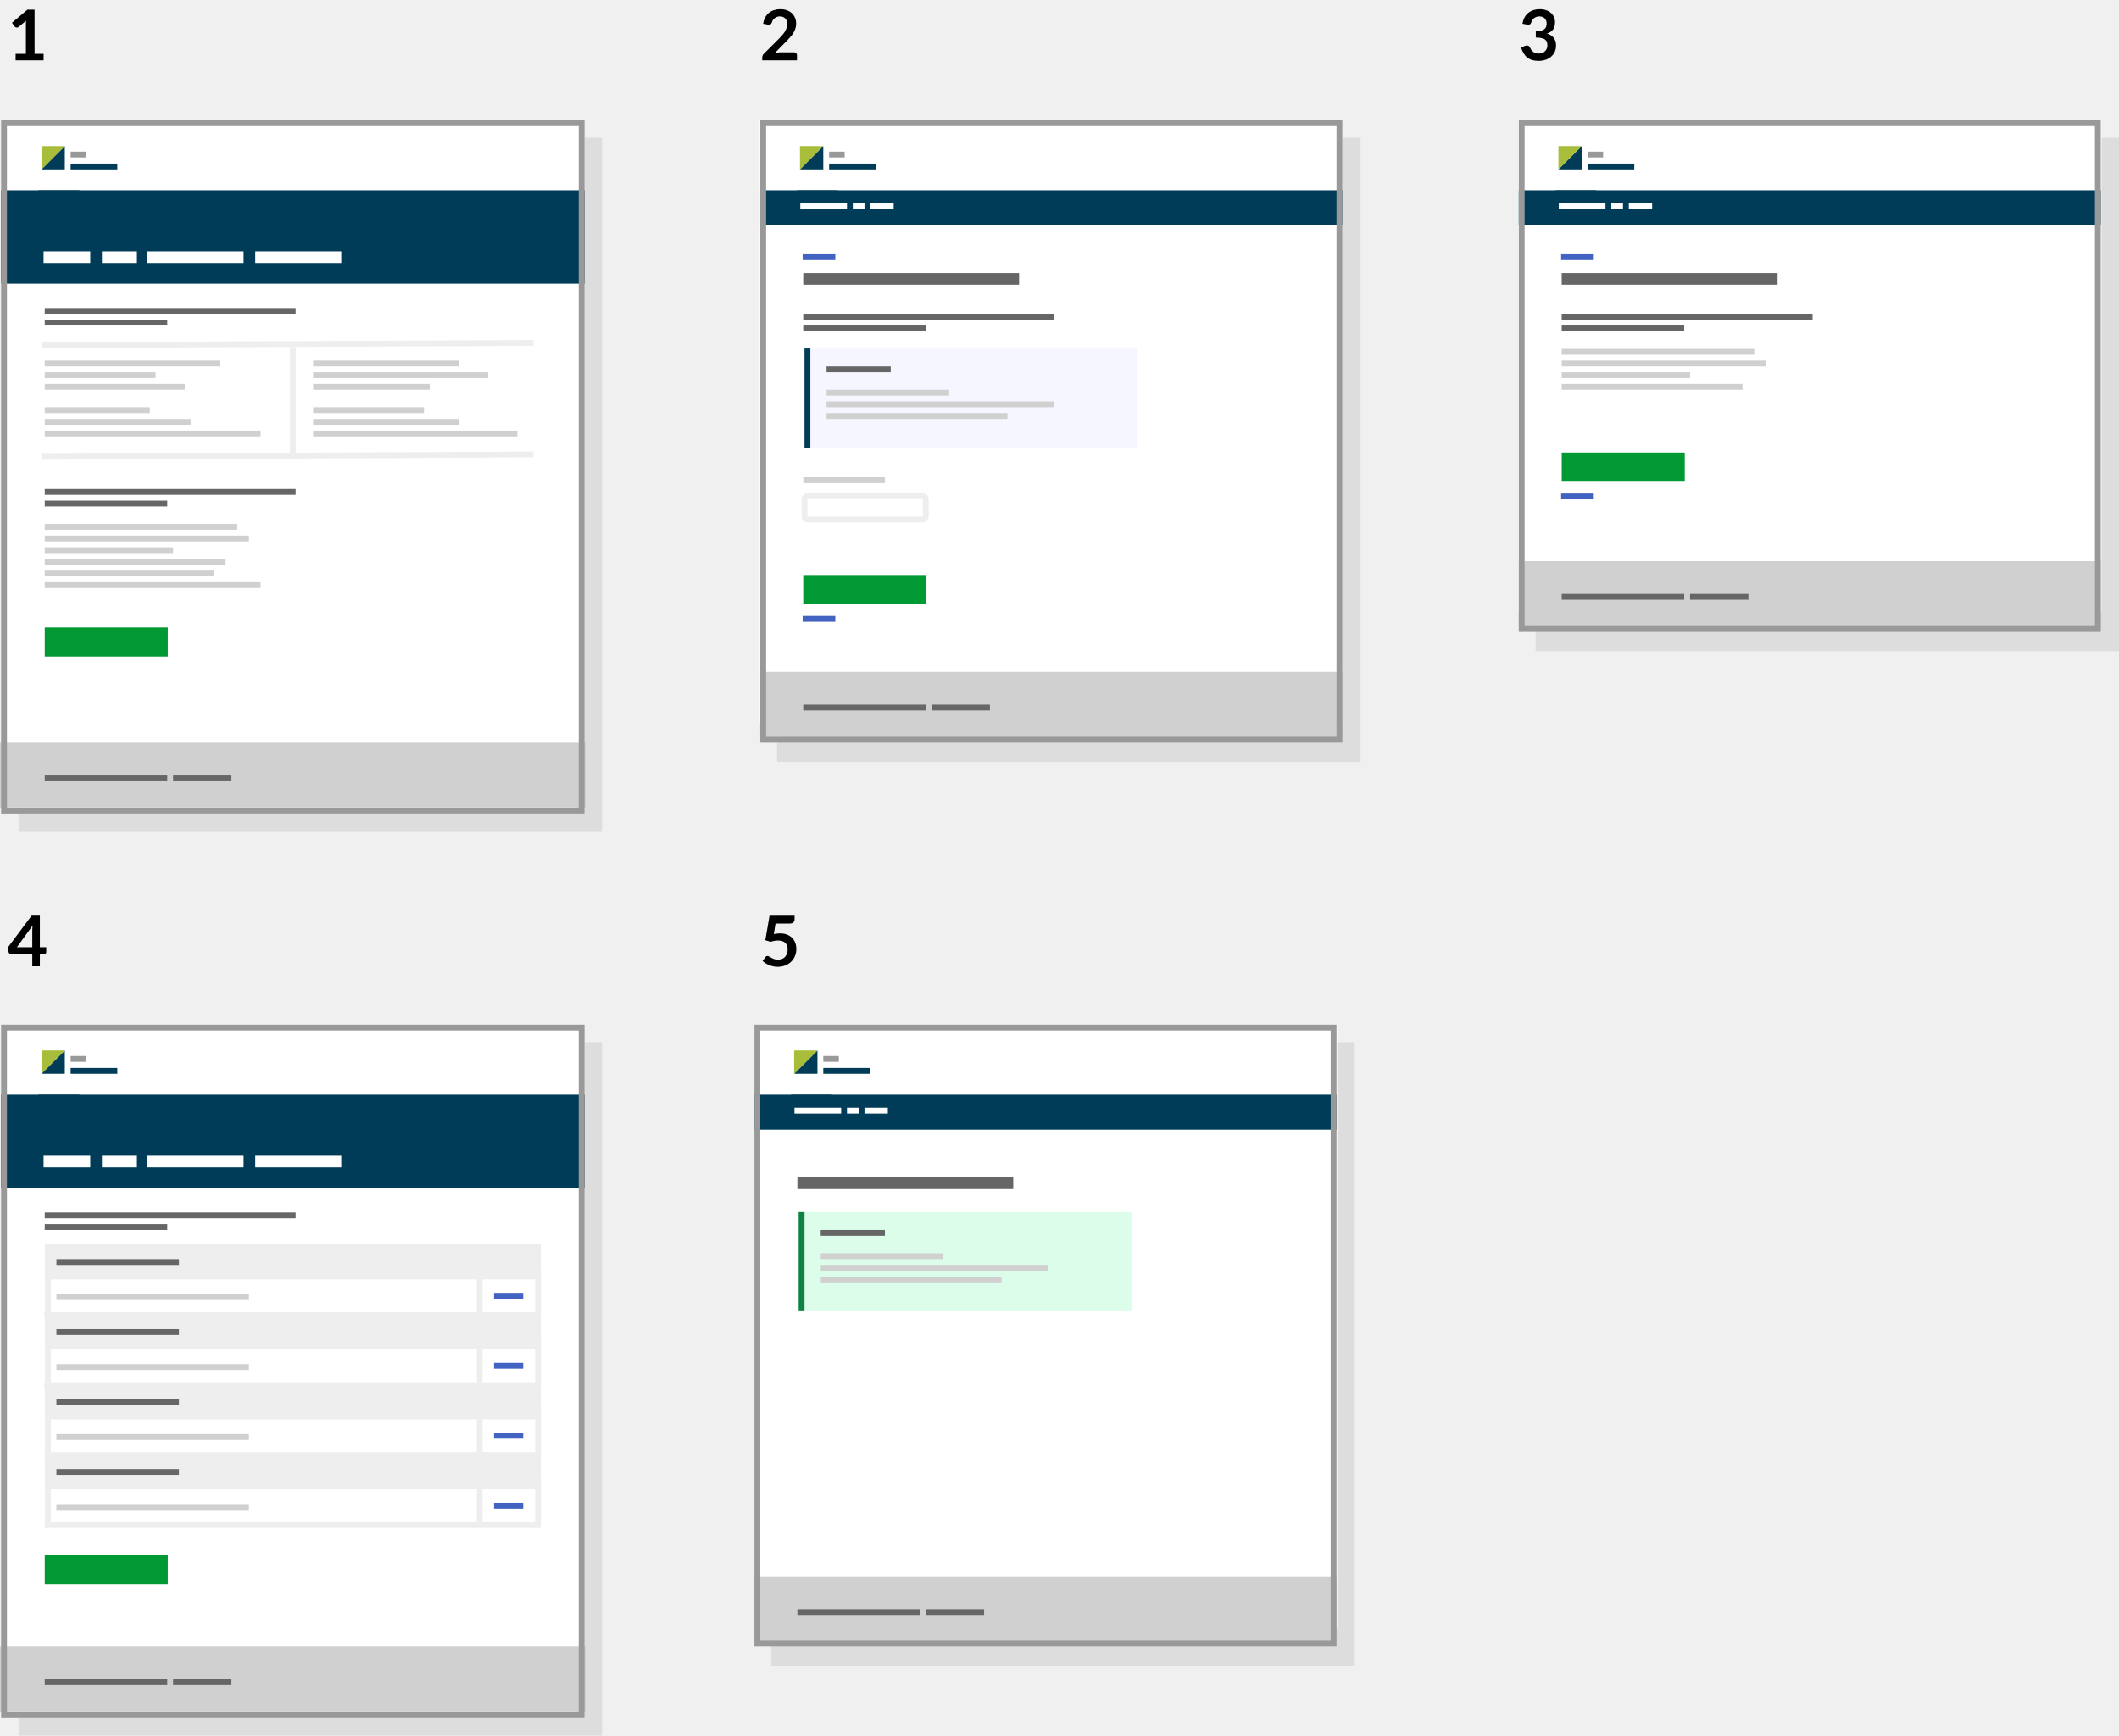
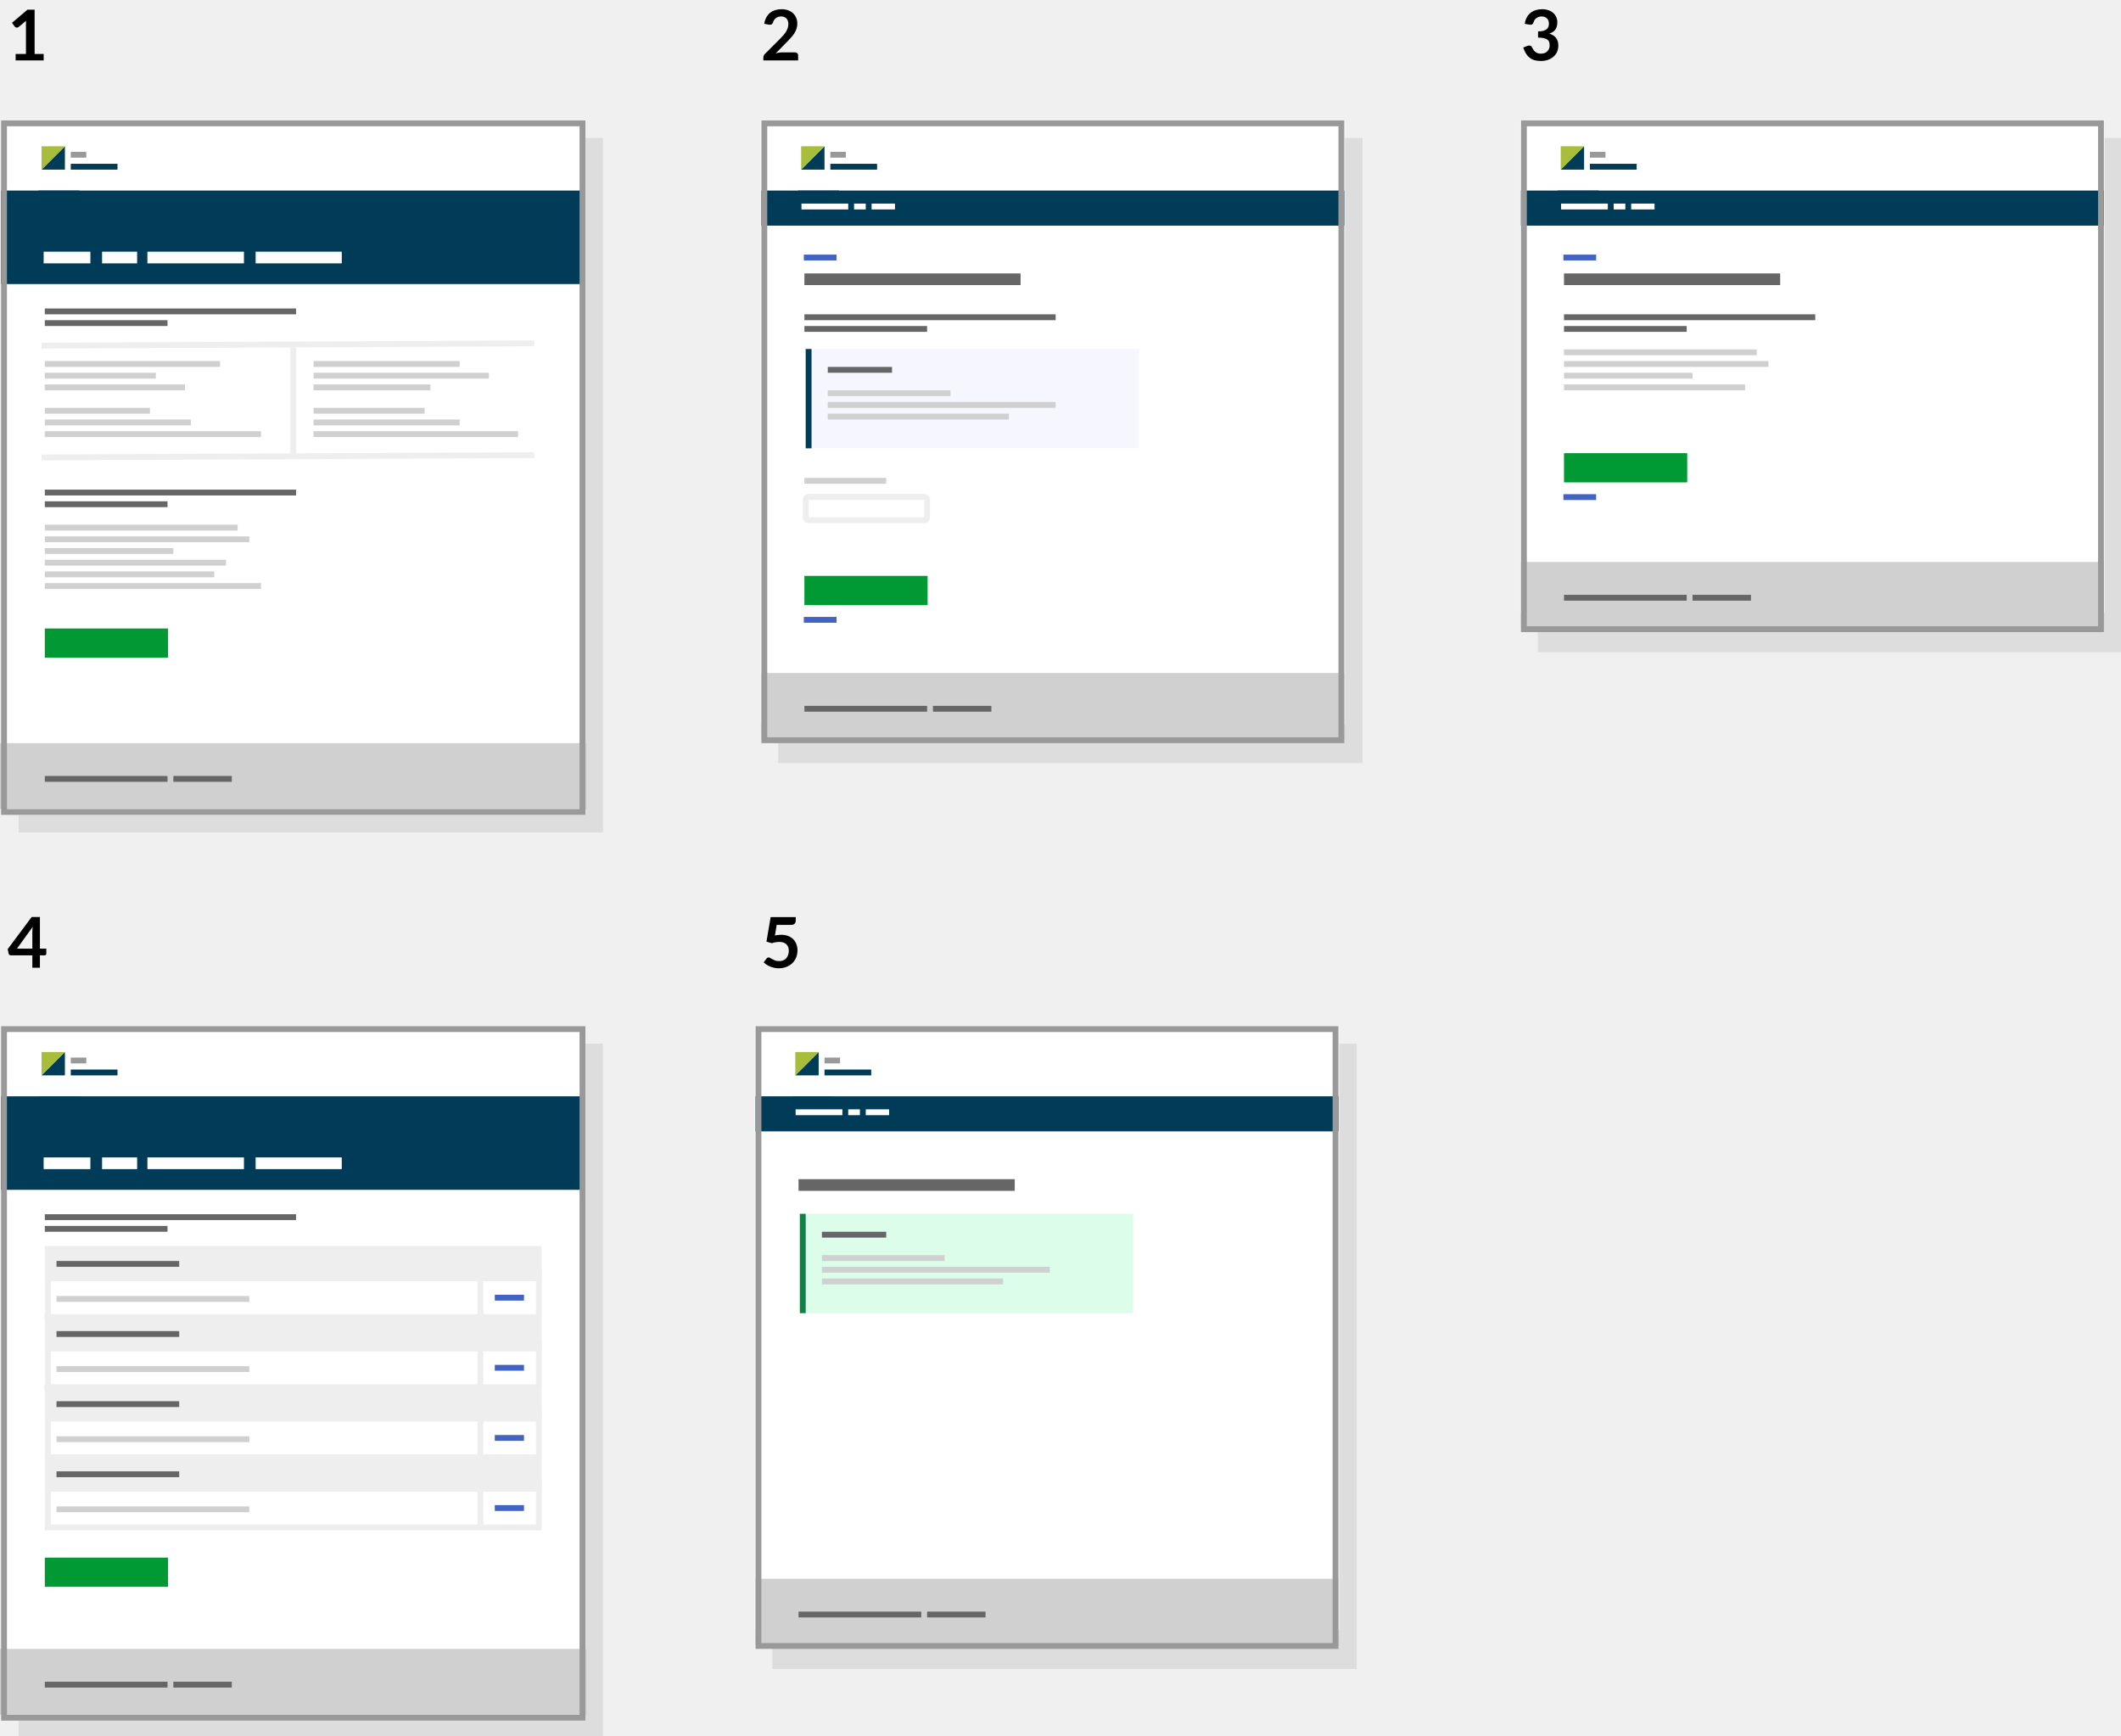
- <svg xmlns="http://www.w3.org/2000/svg" viewBox="0 0 363.19 297.45">
+ <svg xmlns="http://www.w3.org/2000/svg" viewBox="0 0 363 297">
  <defs>
    <style>.cls-1{opacity:0.1;}.cls-2{fill:#333;}.cls-3{fill:#fff;}.cls-4{fill:#003c57;}.cls-5{fill:#093;}.cls-6{fill:#a8bd3a;}.cls-7{fill:#999;}.cls-11,.cls-13,.cls-14,.cls-15,.cls-8,.cls-9{fill:none;stroke-miterlimit:10;}.cls-8,.cls-9{stroke:#666;}.cls-8{stroke-width:2px;}.cls-10{fill:#d0d0d0;}.cls-11{stroke:#fff;}.cls-12{fill:#f5f6ff;}.cls-13{stroke:#d0d0d0;}.cls-14{stroke:#eee;}.cls-15{stroke:#4263c2;}.cls-16{fill:#dbfdea;}.cls-17{fill:#0f8243;}.cls-18{fill:#eee;}.cls-19{font-size:12px;font-family:Lato-Bold, Lato;font-weight:700;}</style>
  </defs>
  <g id="Layer_2" data-name="Layer 2">
    <g id="Layer_1-2" data-name="Layer 1">
      <g class="cls-1">
        <rect class="cls-2" x="133.19" y="23.61" width="100" height="107" />
      </g>
      <rect class="cls-3" x="130.19" y="20.61" width="100" height="103.3" />
      <rect class="cls-4" x="130.31" y="32.61" width="99.76" height="6" />
      <rect class="cls-5" x="137.67" y="98.55" width="21.09" height="5" />
      <rect class="cls-4" x="136.59" y="32.61" width="7.01" height="2.72" />
      <polygon class="cls-4" points="141.11 29.03 137.11 29.03 141.11 25.03 141.11 29.03" />
      <polygon class="cls-6" points="137.11 25.03 141.11 25.03 137.11 29.03 137.11 25.03" />
      <rect class="cls-4" x="142.11" y="28.03" width="8" height="1" />
      <rect class="cls-7" x="142.11" y="25.98" width="2.66" height="1" />
      <line class="cls-8" x1="137.67" y1="47.79" x2="174.67" y2="47.79" />
      <line class="cls-9" x1="137.67" y1="54.29" x2="180.67" y2="54.29" />
      <line class="cls-9" x1="137.67" y1="56.29" x2="158.67" y2="56.29" />
      <rect class="cls-10" x="130.31" y="115.17" width="99.76" height="11.26" />
      <line class="cls-9" x1="137.67" y1="121.29" x2="158.67" y2="121.29" />
      <line class="cls-9" x1="159.67" y1="121.29" x2="169.67" y2="121.29" />
      <path class="cls-7" d="M229.07,21.61V126.17H131.31V21.61h97.76m1-1H130.31V127.17h99.76V20.61Z" />
      <line class="cls-11" x1="137.17" y1="35.34" x2="145.17" y2="35.34" />
      <line class="cls-11" x1="149.17" y1="35.34" x2="153.17" y2="35.34" />
      <line class="cls-11" x1="146.17" y1="35.34" x2="148.17" y2="35.34" />
      <rect class="cls-12" x="137.89" y="59.72" width="57.03" height="17" />
      <rect class="cls-4" x="137.89" y="59.72" width="1" height="17" />
      <line class="cls-9" x1="141.67" y1="63.29" x2="152.67" y2="63.29" />
      <line class="cls-13" x1="141.67" y1="67.29" x2="162.67" y2="67.29" />
      <line class="cls-13" x1="137.67" y1="82.29" x2="151.67" y2="82.29" />
      <line class="cls-13" x1="141.67" y1="69.29" x2="180.67" y2="69.29" />
      <line class="cls-13" x1="141.67" y1="71.29" x2="172.67" y2="71.29" />
      <rect class="cls-14" x="137.89" y="85.03" width="20.78" height="4" rx="0.5" ry="0.5" />
      <line class="cls-15" x1="137.57" y1="44.07" x2="143.17" y2="44.07" />
      <line class="cls-15" x1="137.57" y1="106.07" x2="143.17" y2="106.07" />
      <g class="cls-1">
        <rect class="cls-2" x="132.19" y="178.61" width="100" height="107" />
      </g>
      <rect class="cls-3" x="129.19" y="175.61" width="100" height="103.3" />
      <rect class="cls-4" x="129.31" y="187.61" width="99.76" height="6" />
      <rect class="cls-4" x="135.59" y="187.61" width="7.01" height="2.72" />
      <polygon class="cls-4" points="140.11 184.03 136.11 184.03 140.11 180.03 140.11 184.03" />
      <polygon class="cls-6" points="136.11 180.03 140.11 180.03 136.11 184.03 136.11 180.03" />
      <rect class="cls-4" x="141.11" y="183.03" width="8" height="1" />
      <rect class="cls-7" x="141.11" y="180.98" width="2.66" height="1" />
      <line class="cls-8" x1="136.67" y1="202.79" x2="173.67" y2="202.79" />
      <rect class="cls-10" x="129.31" y="270.17" width="99.76" height="11.26" />
      <line class="cls-9" x1="136.67" y1="276.29" x2="157.67" y2="276.29" />
      <line class="cls-9" x1="158.67" y1="276.29" x2="168.67" y2="276.29" />
      <path class="cls-7" d="M228.07,176.61V281.17H130.31V176.61h97.76m1-1H129.31V282.17h99.76V175.61Z" />
      <line class="cls-11" x1="136.17" y1="190.34" x2="144.17" y2="190.34" />
      <line class="cls-11" x1="148.17" y1="190.34" x2="152.17" y2="190.34" />
      <line class="cls-11" x1="145.17" y1="190.34" x2="147.17" y2="190.34" />
      <rect class="cls-16" x="136.89" y="207.72" width="57.03" height="17" />
      <rect class="cls-17" x="136.89" y="207.72" width="1" height="17" />
      <line class="cls-9" x1="140.67" y1="211.29" x2="151.67" y2="211.29" />
      <line class="cls-13" x1="140.67" y1="215.29" x2="161.67" y2="215.29" />
      <line class="cls-13" x1="140.67" y1="217.29" x2="179.67" y2="217.29" />
      <line class="cls-13" x1="140.67" y1="219.29" x2="171.67" y2="219.29" />
      <g class="cls-1">
        <rect class="cls-2" x="263.19" y="23.61" width="100" height="88" />
      </g>
      <rect class="cls-3" x="260.19" y="20.61" width="100" height="84.3" />
      <rect class="cls-4" x="260.31" y="32.61" width="99.76" height="6" />
      <rect class="cls-5" x="267.67" y="77.55" width="21.09" height="5" />
      <rect class="cls-4" x="266.59" y="32.61" width="7.01" height="2.72" />
      <polygon class="cls-4" points="271.11 29.03 267.11 29.03 271.11 25.03 271.11 29.03" />
      <polygon class="cls-6" points="267.11 25.03 271.11 25.03 267.11 29.03 267.11 25.03" />
      <rect class="cls-4" x="272.11" y="28.03" width="8" height="1" />
      <rect class="cls-7" x="272.11" y="25.98" width="2.66" height="1" />
      <line class="cls-8" x1="267.67" y1="47.79" x2="304.67" y2="47.79" />
      <line class="cls-9" x1="267.67" y1="54.29" x2="310.67" y2="54.29" />
      <line class="cls-9" x1="267.67" y1="56.29" x2="288.67" y2="56.29" />
      <rect class="cls-10" x="260.31" y="96.17" width="99.76" height="11.26" />
      <line class="cls-9" x1="267.67" y1="102.29" x2="288.67" y2="102.29" />
      <line class="cls-9" x1="289.67" y1="102.29" x2="299.67" y2="102.29" />
      <path class="cls-7" d="M359.07,21.61v85.56H261.31V21.61h97.76m1-1H260.31v87.56h99.76V20.61Z" />
      <line class="cls-11" x1="267.17" y1="35.34" x2="275.17" y2="35.34" />
      <line class="cls-11" x1="279.17" y1="35.34" x2="283.17" y2="35.34" />
      <line class="cls-11" x1="276.17" y1="35.34" x2="278.17" y2="35.34" />
      <line class="cls-15" x1="267.57" y1="44.07" x2="273.17" y2="44.07" />
      <line class="cls-15" x1="267.57" y1="85.07" x2="273.17" y2="85.07" />
      <line class="cls-13" x1="267.67" y1="60.29" x2="300.67" y2="60.29" />
      <line class="cls-13" x1="267.67" y1="62.29" x2="302.67" y2="62.29" />
      <line class="cls-13" x1="267.67" y1="64.29" x2="289.67" y2="64.29" />
      <line class="cls-13" x1="267.67" y1="66.29" x2="298.67" y2="66.29" />
      <g class="cls-1">
        <rect class="cls-2" x="3.19" y="23.61" width="100" height="118.84" />
      </g>
      <rect class="cls-3" x="0.19" y="20.61" width="100" height="118.84" />
      <rect class="cls-4" x="0.19" y="32.61" width="100" height="16" />
      <rect class="cls-5" x="7.67" y="107.55" width="21.09" height="5" />
      <rect class="cls-4" x="6.59" y="32.61" width="7.01" height="2.72" />
      <polygon class="cls-4" points="11.11 29.03 7.11 29.03 11.11 25.03 11.11 29.03" />
      <polygon class="cls-6" points="7.11 25.03 11.11 25.03 7.11 29.03 7.11 25.03" />
      <rect class="cls-4" x="12.11" y="28.03" width="8" height="1" />
      <rect class="cls-7" x="12.11" y="25.98" width="2.66" height="1" />
      <line class="cls-14" x1="7.11" y1="59.15" x2="91.43" y2="58.76" />
      <line class="cls-14" x1="7.11" y1="78.28" x2="91.43" y2="77.88" />
      <line class="cls-14" x1="50.19" y1="59.48" x2="50.19" y2="78.08" />
      <line class="cls-13" x1="7.67" y1="62.29" x2="37.67" y2="62.29" />
      <line class="cls-13" x1="7.67" y1="64.29" x2="26.67" y2="64.29" />
      <line class="cls-13" x1="7.67" y1="66.29" x2="31.67" y2="66.29" />
      <line class="cls-13" x1="53.67" y1="62.29" x2="78.67" y2="62.29" />
      <line class="cls-13" x1="53.67" y1="64.29" x2="83.67" y2="64.29" />
      <line class="cls-13" x1="53.67" y1="66.29" x2="73.67" y2="66.29" />
      <line class="cls-13" x1="53.67" y1="70.29" x2="72.67" y2="70.29" />
      <line class="cls-13" x1="53.67" y1="72.29" x2="78.67" y2="72.29" />
      <line class="cls-13" x1="53.67" y1="74.29" x2="88.67" y2="74.29" />
      <line class="cls-13" x1="7.67" y1="70.29" x2="25.67" y2="70.29" />
      <line class="cls-13" x1="7.67" y1="72.29" x2="32.67" y2="72.29" />
      <line class="cls-13" x1="7.67" y1="74.29" x2="44.67" y2="74.29" />
      <line class="cls-13" x1="7.67" y1="90.29" x2="40.67" y2="90.29" />
      <line class="cls-13" x1="7.67" y1="92.29" x2="42.67" y2="92.29" />
      <line class="cls-13" x1="7.67" y1="94.29" x2="29.67" y2="94.29" />
      <line class="cls-13" x1="7.67" y1="96.29" x2="38.67" y2="96.29" />
      <line class="cls-13" x1="7.67" y1="98.29" x2="36.67" y2="98.29" />
      <line class="cls-13" x1="7.67" y1="100.29" x2="44.67" y2="100.29" />
      <line class="cls-9" x1="7.67" y1="53.29" x2="50.67" y2="53.29" />
      <line class="cls-9" x1="7.67" y1="55.29" x2="28.67" y2="55.29" />
      <line class="cls-9" x1="7.67" y1="84.29" x2="50.67" y2="84.29" />
      <line class="cls-9" x1="7.67" y1="86.29" x2="28.67" y2="86.29" />
      <rect class="cls-10" y="127.17" width="100.41" height="11.26" />
      <line class="cls-9" x1="7.67" y1="133.29" x2="28.67" y2="133.29" />
      <line class="cls-9" x1="29.67" y1="133.29" x2="39.67" y2="133.29" />
      <path class="cls-7" d="M99.19,21.61V138.45h-98V21.61h98m1-1H.19V139.45h100V20.61Z" />
      <path class="cls-3" d="M25.23,43.07H41.75v2H25.23Z" />
      <path class="cls-3" d="M7.47,43.07h8v2h-8Z" />
      <path class="cls-3" d="M17.47,43.07h6v2h-6Z" />
      <path class="cls-3" d="M43.75,43.07H58.49v2H43.75Z" />
      <g class="cls-1">
        <rect class="cls-2" x="3.19" y="178.61" width="100" height="118.84" />
      </g>
      <rect class="cls-3" x="0.19" y="175.61" width="100" height="118.84" />
      <rect class="cls-4" x="0.19" y="187.61" width="100" height="16" />
      <rect class="cls-5" x="7.67" y="266.55" width="21.09" height="5" />
      <rect class="cls-4" x="6.59" y="187.61" width="7.01" height="2.72" />
      <polygon class="cls-4" points="11.11 184.03 7.11 184.03 11.11 180.03 11.11 184.03" />
      <polygon class="cls-6" points="7.11 180.03 11.11 180.03 7.11 184.03 7.11 180.03" />
      <rect class="cls-4" x="12.11" y="183.03" width="8" height="1" />
      <rect class="cls-7" x="12.11" y="180.98" width="2.66" height="1" />
      <line class="cls-9" x1="7.67" y1="208.29" x2="50.67" y2="208.29" />
      <line class="cls-9" x1="7.67" y1="210.29" x2="28.67" y2="210.29" />
      <rect class="cls-10" y="282.17" width="100.41" height="11.26" />
      <line class="cls-9" x1="7.67" y1="288.29" x2="28.67" y2="288.29" />
      <line class="cls-9" x1="29.67" y1="288.29" x2="39.67" y2="288.29" />
      <path class="cls-7" d="M99.19,176.61V293.45h-98V176.61h98m1-1H.19V294.45h100V175.61Z" />
      <path class="cls-3" d="M25.23,198.07H41.75v2H25.23Z" />
      <path class="cls-3" d="M7.47,198.07h8v2h-8Z" />
      <path class="cls-3" d="M17.47,198.07h6v2h-6Z" />
      <path class="cls-3" d="M43.75,198.07H58.49v2H43.75Z" />
      <rect class="cls-18" x="7.69" y="213.22" width="85" height="6.04" />
      <line class="cls-14" x1="82.22" y1="217.19" x2="82.22" y2="225.39" />
      <line class="cls-14" x1="8.22" y1="217.19" x2="8.22" y2="225.39" />
      <line class="cls-14" x1="92.22" y1="217.19" x2="92.22" y2="225.39" />
      <line class="cls-13" x1="9.67" y1="222.29" x2="42.67" y2="222.29" />
      <line class="cls-14" x1="7.59" y1="225.39" x2="92.59" y2="225.39" />
      <line class="cls-9" x1="9.67" y1="216.29" x2="30.67" y2="216.29" />
      <line class="cls-15" x1="84.68" y1="222.07" x2="89.68" y2="222.07" />
      <rect class="cls-18" x="7.69" y="225.22" width="85" height="6.04" />
      <line class="cls-14" x1="82.22" y1="229.19" x2="82.22" y2="237.39" />
      <line class="cls-14" x1="8.22" y1="229.19" x2="8.22" y2="237.39" />
      <line class="cls-14" x1="92.22" y1="229.19" x2="92.22" y2="237.39" />
      <line class="cls-13" x1="9.67" y1="234.29" x2="42.67" y2="234.29" />
      <line class="cls-14" x1="7.59" y1="237.39" x2="92.59" y2="237.39" />
      <line class="cls-9" x1="9.67" y1="228.29" x2="30.67" y2="228.29" />
      <line class="cls-15" x1="84.68" y1="234.07" x2="89.68" y2="234.07" />
      <rect class="cls-18" x="7.69" y="237.22" width="85" height="6.04" />
      <line class="cls-14" x1="82.22" y1="241.19" x2="82.22" y2="249.39" />
      <line class="cls-14" x1="8.22" y1="241.19" x2="8.22" y2="249.39" />
      <line class="cls-14" x1="92.22" y1="241.19" x2="92.22" y2="249.39" />
      <line class="cls-13" x1="9.67" y1="246.29" x2="42.67" y2="246.29" />
      <line class="cls-15" x1="84.68" y1="246.07" x2="89.68" y2="246.07" />
      <line class="cls-14" x1="7.67" y1="249.39" x2="92.67" y2="249.39" />
      <rect class="cls-18" x="7.69" y="249.22" width="85" height="6.04" />
      <line class="cls-14" x1="82.22" y1="253.19" x2="82.22" y2="261.39" />
      <line class="cls-14" x1="8.22" y1="253.19" x2="8.22" y2="261.39" />
      <line class="cls-14" x1="92.22" y1="253.19" x2="92.22" y2="261.39" />
      <line class="cls-13" x1="9.67" y1="258.29" x2="42.67" y2="258.29" />
      <line class="cls-15" x1="84.68" y1="258.07" x2="89.68" y2="258.07" />
      <line class="cls-14" x1="7.67" y1="261.39" x2="92.67" y2="261.39" />
      <line class="cls-9" x1="9.67" y1="240.29" x2="30.67" y2="240.29" />
      <line class="cls-9" x1="9.67" y1="252.29" x2="30.67" y2="252.29" />
      <text class="cls-19" transform="translate(1.27 10.34)">1</text>
      <text class="cls-19" transform="translate(130.19 10.34)">2</text>
      <text class="cls-19" transform="translate(260.31 10.34)">3</text>
      <text class="cls-19" transform="translate(1.27 165.61)">4</text>
      <text class="cls-19" transform="translate(130.19 165.61)">5</text>
    </g>
  </g>
</svg>
